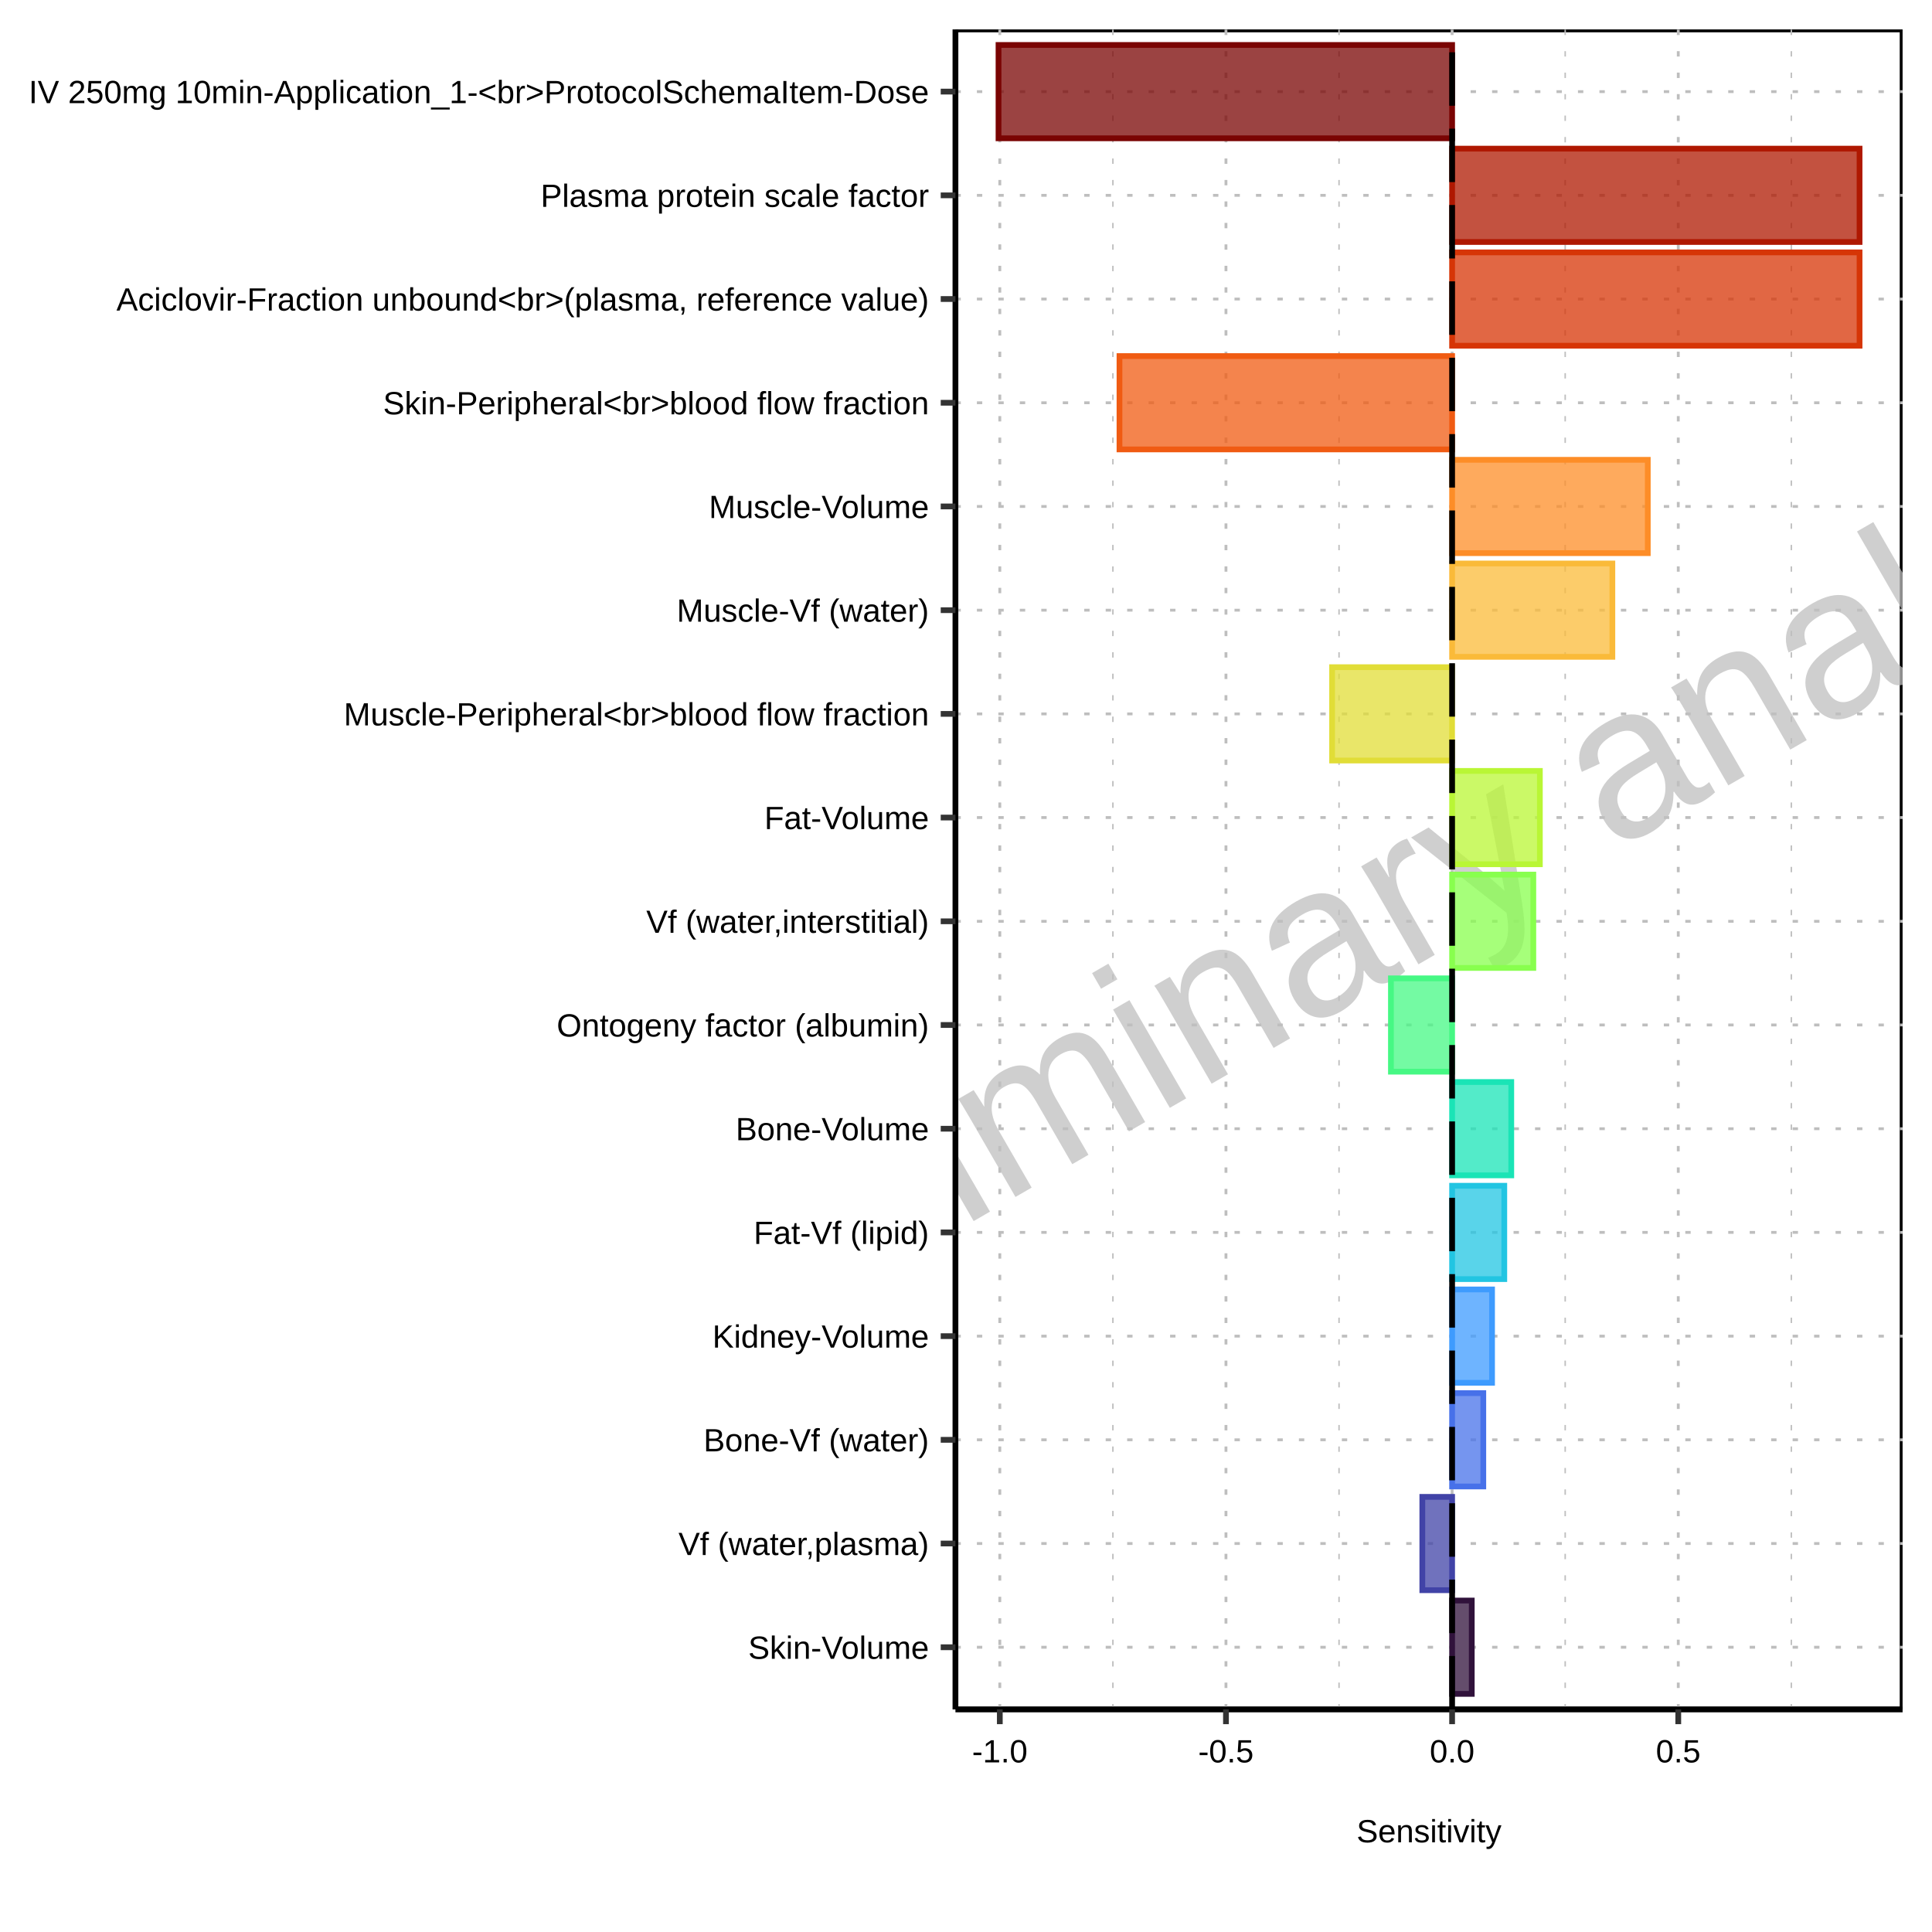
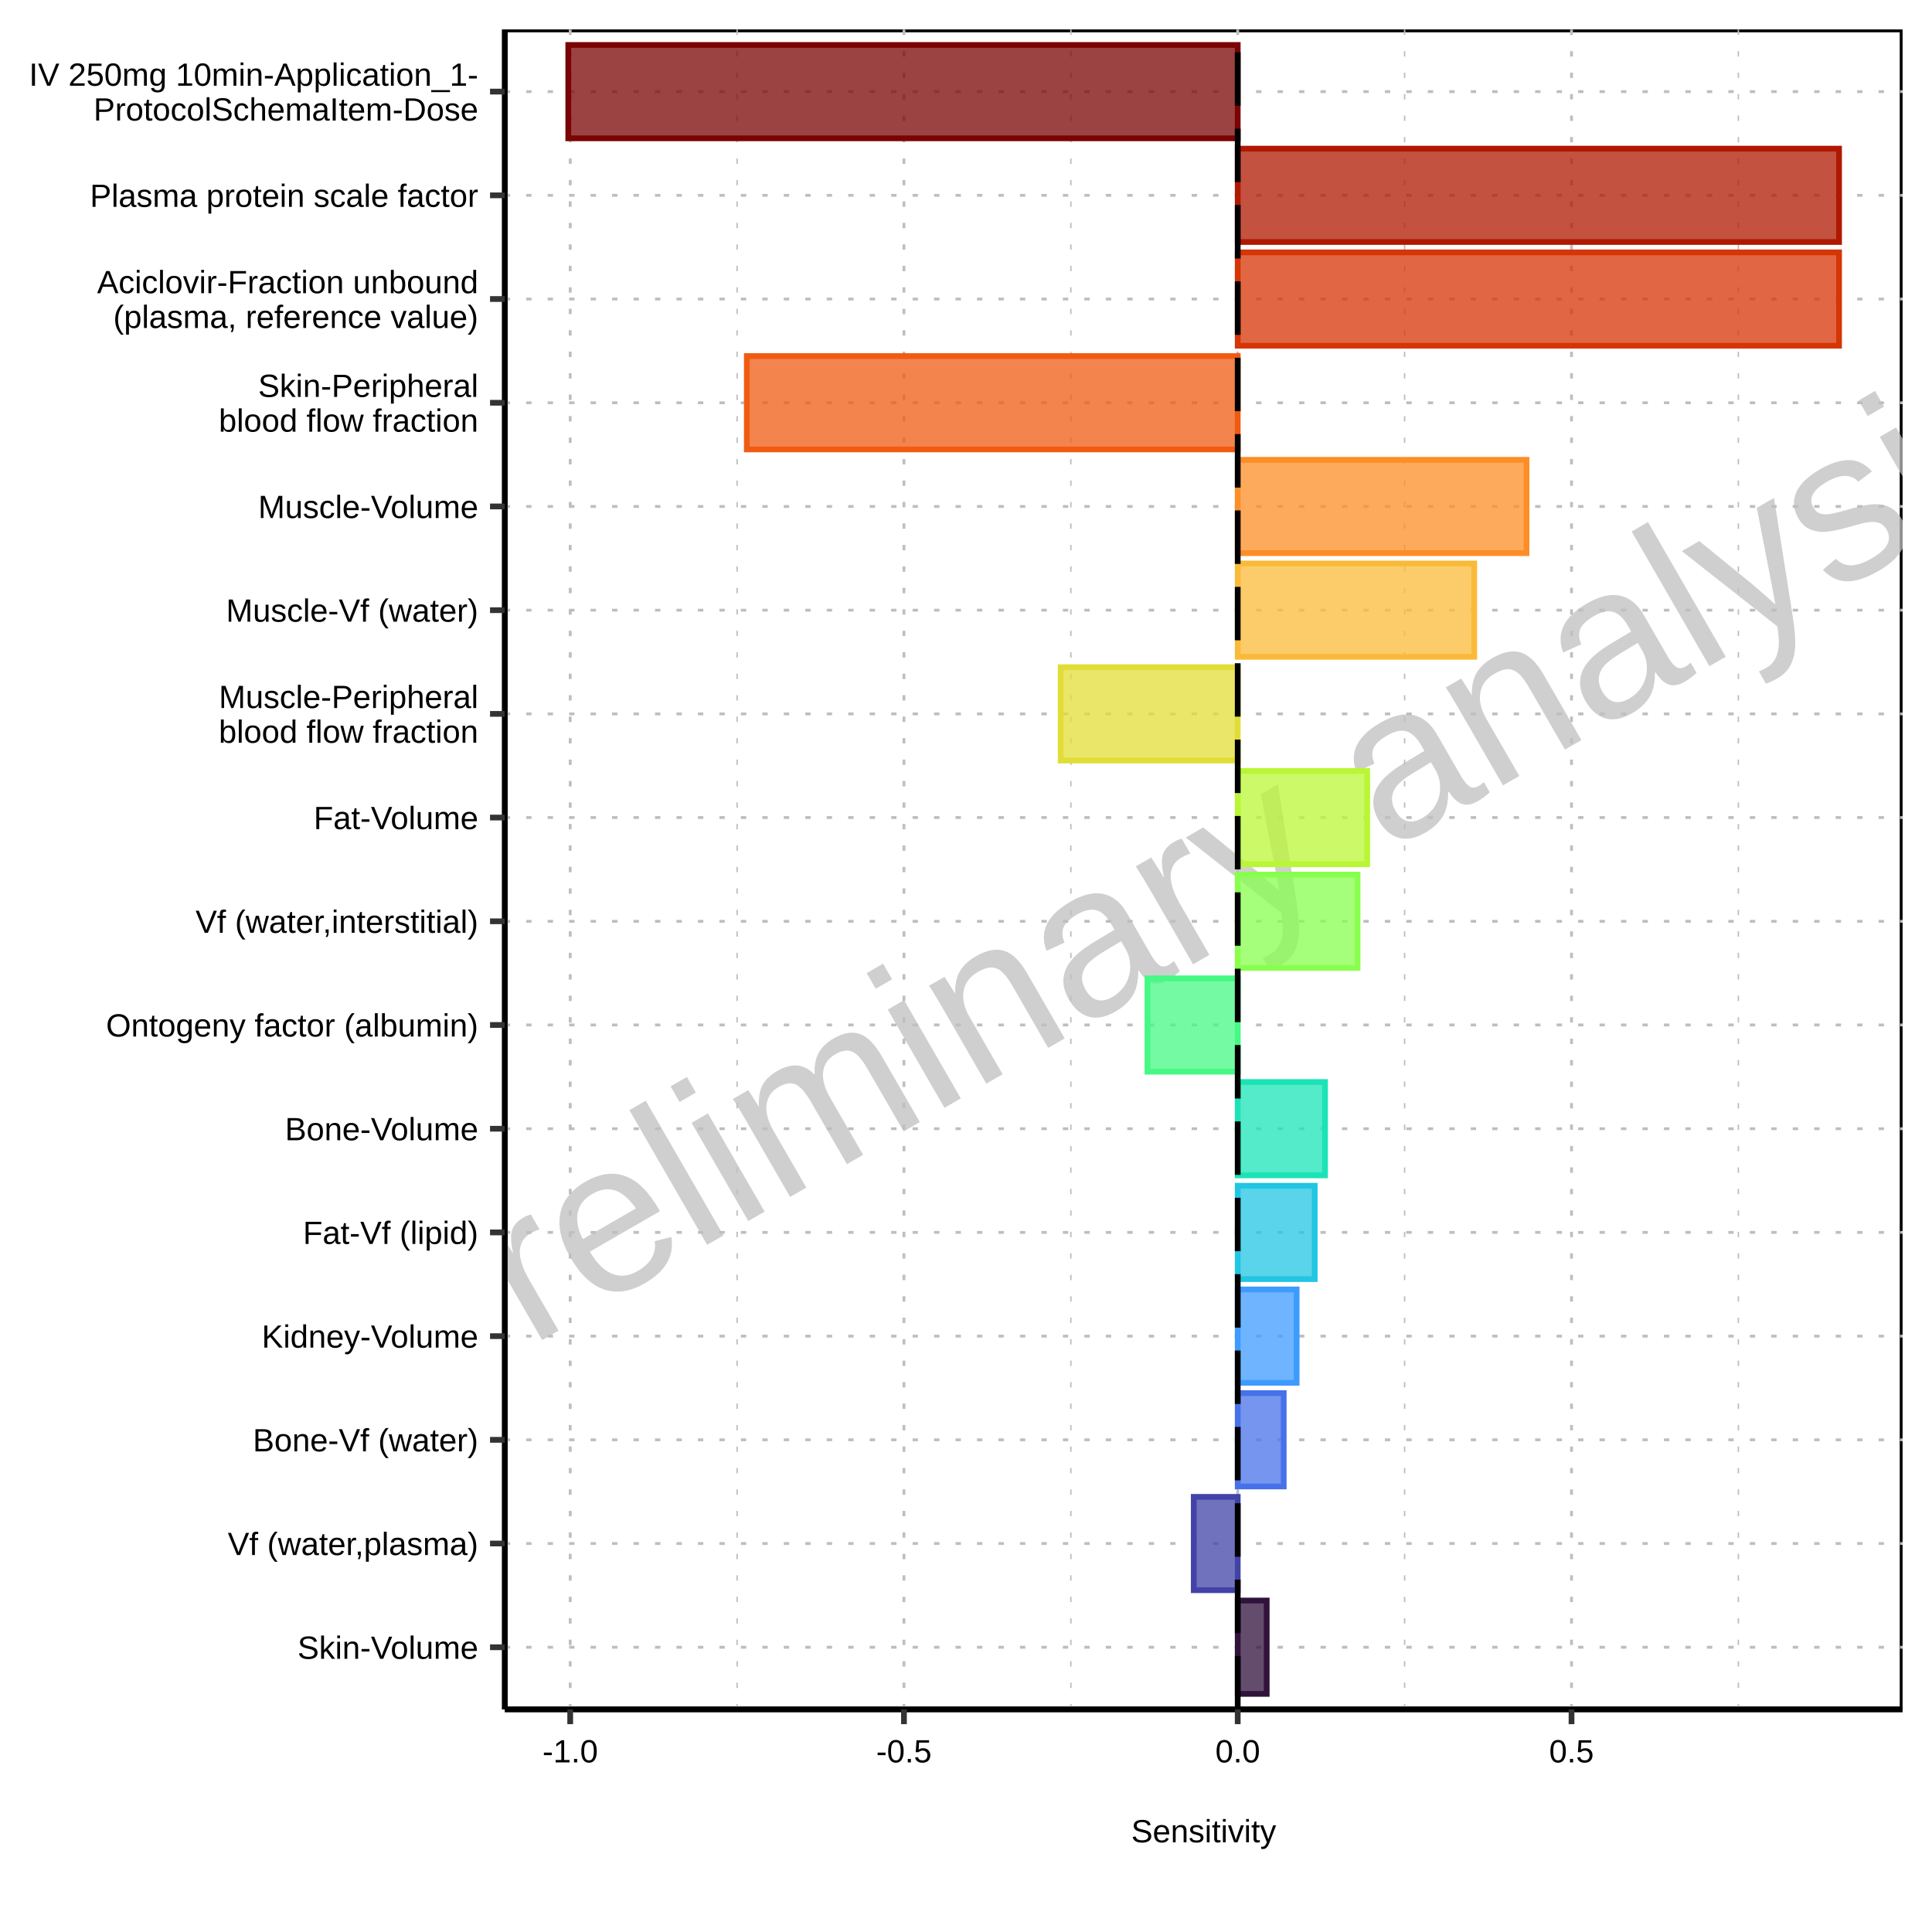
<svg xmlns="http://www.w3.org/2000/svg" class="svglite" width="360.00pt" height="360.00pt" viewBox="0 0 360.00 360.00">
  <defs>
    <style type="text/css">
    .svglite line, .svglite polyline, .svglite polygon, .svglite path, .svglite rect, .svglite circle {
      fill: none;
      stroke: #000000;
      stroke-linecap: round;
      stroke-linejoin: round;
      stroke-miterlimit: 10.00;
    }
    .svglite text {
      white-space: pre;
    }
  </style>
  </defs>
  <rect width="100%" height="100%" style="stroke: none; fill: #FFFFFF;" />
  <defs>
    <clipPath id="cpMC4wMHwzNjAuMDB8MC4wMHwzNjAuMDA=">
      <rect x="0.00" y="0.00" width="360.00" height="360.00" />
    </clipPath>
  </defs>
  <g clip-path="url(#cpMC4wMHwzNjAuMDB8MC4wMHwzNjAuMDA=)">
-     <rect x="0.00" y="0.00" width="360.00" height="360.00" style="stroke-width: 1.07; stroke: none; fill: #FFFFFF;" />
+     <rect x="0" y="0.00" width="360.00" height="360.00" style="stroke-width: 1.07; stroke: none; fill: #FFFFFF;" />
  </g>
  <defs>
-     <clipPath id="cpMTc4LjAzfDM1NC41Mnw1LjQ4fDMxOC41Mw==">
-       <rect x="178.03" y="5.48" width="176.49" height="313.05" />
+     <clipPath id="cpOTQuMDV8MzU0LjUyfDUuNDh8MzE4LjUz">
+       <rect x="94.05" y="5.48" width="260.47" height="313.05" />
    </clipPath>
  </defs>
-   <g clip-path="url(#cpMTc4LjAzfDM1NC41Mnw1LjQ4fDMxOC41Mw==)">
-     <rect x="178.03" y="5.48" width="176.49" height="313.05" style="stroke-width: 1.07; fill: #FFFFFF;" />
-     <polyline points="207.37,318.53 207.37,5.48 " style="stroke-width: 0.27; stroke: #BEBEBE; stroke-dasharray: 1.00,3.00; stroke-linecap: butt;" />
-     <polyline points="249.51,318.53 249.51,5.48 " style="stroke-width: 0.27; stroke: #BEBEBE; stroke-dasharray: 1.00,3.00; stroke-linecap: butt;" />
-     <polyline points="291.65,318.53 291.65,5.48 " style="stroke-width: 0.27; stroke: #BEBEBE; stroke-dasharray: 1.00,3.00; stroke-linecap: butt;" />
-     <polyline points="333.79,318.53 333.79,5.48 " style="stroke-width: 0.27; stroke: #BEBEBE; stroke-dasharray: 1.00,3.00; stroke-linecap: butt;" />
-     <polyline points="178.03,306.94 354.52,306.94 " style="stroke-width: 0.53; stroke: #BEBEBE; stroke-dasharray: 1.00,3.00; stroke-linecap: butt;" />
-     <polyline points="178.03,287.61 354.52,287.61 " style="stroke-width: 0.53; stroke: #BEBEBE; stroke-dasharray: 1.00,3.00; stroke-linecap: butt;" />
-     <polyline points="178.03,268.29 354.52,268.29 " style="stroke-width: 0.53; stroke: #BEBEBE; stroke-dasharray: 1.00,3.00; stroke-linecap: butt;" />
-     <polyline points="178.03,248.97 354.52,248.97 " style="stroke-width: 0.53; stroke: #BEBEBE; stroke-dasharray: 1.00,3.00; stroke-linecap: butt;" />
-     <polyline points="178.03,229.64 354.52,229.64 " style="stroke-width: 0.53; stroke: #BEBEBE; stroke-dasharray: 1.00,3.00; stroke-linecap: butt;" />
-     <polyline points="178.03,210.32 354.52,210.32 " style="stroke-width: 0.53; stroke: #BEBEBE; stroke-dasharray: 1.00,3.00; stroke-linecap: butt;" />
-     <polyline points="178.03,190.99 354.52,190.99 " style="stroke-width: 0.53; stroke: #BEBEBE; stroke-dasharray: 1.00,3.00; stroke-linecap: butt;" />
-     <polyline points="178.03,171.67 354.52,171.67 " style="stroke-width: 0.53; stroke: #BEBEBE; stroke-dasharray: 1.00,3.00; stroke-linecap: butt;" />
-     <polyline points="178.03,152.34 354.52,152.34 " style="stroke-width: 0.53; stroke: #BEBEBE; stroke-dasharray: 1.00,3.00; stroke-linecap: butt;" />
-     <polyline points="178.03,133.02 354.52,133.02 " style="stroke-width: 0.53; stroke: #BEBEBE; stroke-dasharray: 1.00,3.00; stroke-linecap: butt;" />
-     <polyline points="178.03,113.70 354.52,113.70 " style="stroke-width: 0.53; stroke: #BEBEBE; stroke-dasharray: 1.00,3.00; stroke-linecap: butt;" />
-     <polyline points="178.03,94.37 354.52,94.37 " style="stroke-width: 0.53; stroke: #BEBEBE; stroke-dasharray: 1.00,3.00; stroke-linecap: butt;" />
-     <polyline points="178.03,75.05 354.52,75.05 " style="stroke-width: 0.53; stroke: #BEBEBE; stroke-dasharray: 1.00,3.00; stroke-linecap: butt;" />
-     <polyline points="178.03,55.72 354.52,55.72 " style="stroke-width: 0.53; stroke: #BEBEBE; stroke-dasharray: 1.00,3.00; stroke-linecap: butt;" />
-     <polyline points="178.03,36.40 354.52,36.40 " style="stroke-width: 0.53; stroke: #BEBEBE; stroke-dasharray: 1.00,3.00; stroke-linecap: butt;" />
-     <polyline points="178.03,17.07 354.52,17.07 " style="stroke-width: 0.53; stroke: #BEBEBE; stroke-dasharray: 1.00,3.00; stroke-linecap: butt;" />
-     <polyline points="186.30,318.53 186.30,5.48 " style="stroke-width: 0.53; stroke: #BEBEBE; stroke-dasharray: 1.00,3.00; stroke-linecap: butt;" />
-     <polyline points="228.44,318.53 228.44,5.48 " style="stroke-width: 0.53; stroke: #BEBEBE; stroke-dasharray: 1.00,3.00; stroke-linecap: butt;" />
-     <polyline points="270.58,318.53 270.58,5.48 " style="stroke-width: 0.53; stroke: #BEBEBE; stroke-dasharray: 1.00,3.00; stroke-linecap: butt;" />
-     <polyline points="312.72,318.53 312.72,5.48 " style="stroke-width: 0.53; stroke: #BEBEBE; stroke-dasharray: 1.00,3.00; stroke-linecap: butt;" />
-     <text transform="translate(273.44,174.41) rotate(-30)" text-anchor="middle" style="font-size: 40.00px;fill: #BEBEBE; fill-opacity: 0.75; font-family: &quot;Arial&quot;;" textLength="351.24px" lengthAdjust="spacingAndGlyphs">preliminary analysis</text>
-   </g>
-   <g clip-path="url(#cpMC4wMHwzNjAuMDB8MC4wMHwzNjAuMDA=)">
- </g>
-   <g clip-path="url(#cpMTc4LjAzfDM1NC41Mnw1LjQ4fDMxOC41Mw==)">
- </g>
-   <g clip-path="url(#cpMC4wMHwzNjAuMDB8MC4wMHwzNjAuMDA=)">
- </g>
-   <g clip-path="url(#cpMTc4LjAzfDM1NC41Mnw1LjQ4fDMxOC41Mw==)">
- </g>
-   <g clip-path="url(#cpMC4wMHwzNjAuMDB8MC4wMHwzNjAuMDA=)">
- </g>
-   <g clip-path="url(#cpMTc4LjAzfDM1NC41Mnw1LjQ4fDMxOC41Mw==)">
- </g>
-   <g clip-path="url(#cpMC4wMHwzNjAuMDB8MC4wMHwzNjAuMDA=)">
- </g>
-   <g clip-path="url(#cpMTc4LjAzfDM1NC41Mnw1LjQ4fDMxOC41Mw==)">
- </g>
-   <g clip-path="url(#cpMC4wMHwzNjAuMDB8MC4wMHwzNjAuMDA=)">
- </g>
-   <g clip-path="url(#cpMTc4LjAzfDM1NC41Mnw1LjQ4fDMxOC41Mw==)">
- </g>
-   <g clip-path="url(#cpMC4wMHwzNjAuMDB8MC4wMHwzNjAuMDA=)">
- </g>
-   <g clip-path="url(#cpMTc4LjAzfDM1NC41Mnw1LjQ4fDMxOC41Mw==)">
- </g>
-   <g clip-path="url(#cpMC4wMHwzNjAuMDB8MC4wMHwzNjAuMDA=)">
- </g>
-   <g clip-path="url(#cpMTc4LjAzfDM1NC41Mnw1LjQ4fDMxOC41Mw==)">
- </g>
-   <g clip-path="url(#cpMC4wMHwzNjAuMDB8MC4wMHwzNjAuMDA=)">
- </g>
-   <g clip-path="url(#cpMTc4LjAzfDM1NC41Mnw1LjQ4fDMxOC41Mw==)">
- </g>
-   <g clip-path="url(#cpMC4wMHwzNjAuMDB8MC4wMHwzNjAuMDA=)">
- </g>
-   <g clip-path="url(#cpMTc4LjAzfDM1NC41Mnw1LjQ4fDMxOC41Mw==)">
- </g>
-   <g clip-path="url(#cpMC4wMHwzNjAuMDB8MC4wMHwzNjAuMDA=)">
- </g>
-   <g clip-path="url(#cpMTc4LjAzfDM1NC41Mnw1LjQ4fDMxOC41Mw==)">
- </g>
-   <g clip-path="url(#cpMC4wMHwzNjAuMDB8MC4wMHwzNjAuMDA=)">
- </g>
-   <g clip-path="url(#cpMTc4LjAzfDM1NC41Mnw1LjQ4fDMxOC41Mw==)">
- </g>
-   <g clip-path="url(#cpMC4wMHwzNjAuMDB8MC4wMHwzNjAuMDA=)">
- </g>
-   <g clip-path="url(#cpMTc4LjAzfDM1NC41Mnw1LjQ4fDMxOC41Mw==)">
- </g>
-   <g clip-path="url(#cpMC4wMHwzNjAuMDB8MC4wMHwzNjAuMDA=)">
- </g>
-   <g clip-path="url(#cpMTc4LjAzfDM1NC41Mnw1LjQ4fDMxOC41Mw==)">
- </g>
-   <g clip-path="url(#cpMC4wMHwzNjAuMDB8MC4wMHwzNjAuMDA=)">
- </g>
-   <g clip-path="url(#cpMTc4LjAzfDM1NC41Mnw1LjQ4fDMxOC41Mw==)">
- </g>
-   <g clip-path="url(#cpMC4wMHwzNjAuMDB8MC4wMHwzNjAuMDA=)">
- </g>
-   <g clip-path="url(#cpMTc4LjAzfDM1NC41Mnw1LjQ4fDMxOC41Mw==)">
- </g>
-   <g clip-path="url(#cpMC4wMHwzNjAuMDB8MC4wMHwzNjAuMDA=)">
- </g>
-   <g clip-path="url(#cpMTc4LjAzfDM1NC41Mnw1LjQ4fDMxOC41Mw==)">
- </g>
-   <g clip-path="url(#cpMC4wMHwzNjAuMDB8MC4wMHwzNjAuMDA=)">
- </g>
-   <g clip-path="url(#cpMTc4LjAzfDM1NC41Mnw1LjQ4fDMxOC41Mw==)">
- </g>
-   <g clip-path="url(#cpMC4wMHwzNjAuMDB8MC4wMHwzNjAuMDA=)">
- </g>
-   <g clip-path="url(#cpMTc4LjAzfDM1NC41Mnw1LjQ4fDMxOC41Mw==)">
- </g>
-   <g clip-path="url(#cpMC4wMHwzNjAuMDB8MC4wMHwzNjAuMDA=)">
- </g>
-   <g clip-path="url(#cpMTc4LjAzfDM1NC41Mnw1LjQ4fDMxOC41Mw==)">
- </g>
-   <g clip-path="url(#cpMC4wMHwzNjAuMDB8MC4wMHwzNjAuMDA=)">
- </g>
-   <g clip-path="url(#cpMTc4LjAzfDM1NC41Mnw1LjQ4fDMxOC41Mw==)">
-     <rect x="186.06" y="8.38" width="84.52" height="17.39" style="stroke-width: 1.07; stroke: #7A0403; stroke-linecap: butt; stroke-linejoin: miter; fill: #7A0403; fill-opacity: 0.75;" />
-     <rect x="270.58" y="27.70" width="75.92" height="17.39" style="stroke-width: 1.07; stroke: #AF1801; stroke-linecap: butt; stroke-linejoin: miter; fill: #AF1801; fill-opacity: 0.75;" />
-     <rect x="270.58" y="47.03" width="75.92" height="17.39" style="stroke-width: 1.07; stroke: #D63506; stroke-linecap: butt; stroke-linejoin: miter; fill: #D63506; fill-opacity: 0.75;" />
-     <rect x="208.60" y="66.35" width="61.98" height="17.39" style="stroke-width: 1.07; stroke: #F05B12; stroke-linecap: butt; stroke-linejoin: miter; fill: #F05B12; fill-opacity: 0.75;" />
-     <rect x="270.58" y="85.68" width="36.46" height="17.39" style="stroke-width: 1.07; stroke: #FD8D27; stroke-linecap: butt; stroke-linejoin: miter; fill: #FD8D27; fill-opacity: 0.75;" />
-     <rect x="270.58" y="105.00" width="29.86" height="17.39" style="stroke-width: 1.07; stroke: #FABA39; stroke-linecap: butt; stroke-linejoin: miter; fill: #FABA39; fill-opacity: 0.75;" />
-     <rect x="248.22" y="124.32" width="22.35" height="17.39" style="stroke-width: 1.07; stroke: #E1DD37; stroke-linecap: butt; stroke-linejoin: miter; fill: #E1DD37; fill-opacity: 0.75;" />
-     <rect x="270.58" y="143.65" width="16.35" height="17.39" style="stroke-width: 1.07; stroke: #B9F635; stroke-linecap: butt; stroke-linejoin: miter; fill: #B9F635; fill-opacity: 0.75;" />
-     <rect x="270.58" y="162.97" width="15.13" height="17.39" style="stroke-width: 1.07; stroke: #88FF4E; stroke-linecap: butt; stroke-linejoin: miter; fill: #88FF4E; fill-opacity: 0.75;" />
-     <rect x="259.18" y="182.30" width="11.40" height="17.39" style="stroke-width: 1.07; stroke: #46F884; stroke-linecap: butt; stroke-linejoin: miter; fill: #46F884; fill-opacity: 0.75;" />
-     <rect x="270.58" y="201.62" width="11.02" height="17.39" style="stroke-width: 1.07; stroke: #1AE4B6; stroke-linecap: butt; stroke-linejoin: miter; fill: #1AE4B6; fill-opacity: 0.75;" />
-     <rect x="270.58" y="220.95" width="9.72" height="17.39" style="stroke-width: 1.07; stroke: #22C5E2; stroke-linecap: butt; stroke-linejoin: miter; fill: #22C5E2; fill-opacity: 0.75;" />
-     <rect x="270.58" y="240.27" width="7.44" height="17.39" style="stroke-width: 1.07; stroke: #3E9BFE; stroke-linecap: butt; stroke-linejoin: miter; fill: #3E9BFE; fill-opacity: 0.75;" />
-     <rect x="270.58" y="259.59" width="5.81" height="17.39" style="stroke-width: 1.07; stroke: #4771E9; stroke-linecap: butt; stroke-linejoin: miter; fill: #4771E9; fill-opacity: 0.75;" />
-     <rect x="265.03" y="278.92" width="5.55" height="17.39" style="stroke-width: 1.07; stroke: #4143A7; stroke-linecap: butt; stroke-linejoin: miter; fill: #4143A7; fill-opacity: 0.75;" />
-     <rect x="270.58" y="298.24" width="3.66" height="17.39" style="stroke-width: 1.07; stroke: #30123B; stroke-linecap: butt; stroke-linejoin: miter; fill: #30123B; fill-opacity: 0.75;" />
-     <line x1="270.58" y1="318.53" x2="270.58" y2="5.48" style="stroke-width: 1.07; stroke-dasharray: 9.96,4.27; stroke-linecap: butt;" />
-   </g>
-   <g clip-path="url(#cpMC4wMHwzNjAuMDB8MC4wMHwzNjAuMDA=)">
-     <polyline points="178.03,318.53 178.03,5.48 " style="stroke-width: 1.07; stroke-linecap: butt;" />
-     <text x="173.10" y="309.09" text-anchor="end" style="font-size: 6.00px; font-family: &quot;Arial&quot;;" textLength="33.67px" lengthAdjust="spacingAndGlyphs">Skin-Volume</text>
-     <text x="173.10" y="289.76" text-anchor="end" style="font-size: 6.00px; font-family: &quot;Arial&quot;;" textLength="46.64px" lengthAdjust="spacingAndGlyphs">Vf (water,plasma)</text>
-     <text x="173.10" y="270.44" text-anchor="end" style="font-size: 6.00px; font-family: &quot;Arial&quot;;" textLength="41.98px" lengthAdjust="spacingAndGlyphs">Bone-Vf (water)</text>
-     <text x="173.10" y="251.11" text-anchor="end" style="font-size: 6.00px; font-family: &quot;Arial&quot;;" textLength="40.33px" lengthAdjust="spacingAndGlyphs">Kidney-Volume</text>
-     <text x="173.10" y="231.79" text-anchor="end" style="font-size: 6.00px; font-family: &quot;Arial&quot;;" textLength="32.64px" lengthAdjust="spacingAndGlyphs">Fat-Vf (lipid)</text>
-     <text x="173.10" y="212.47" text-anchor="end" style="font-size: 6.00px; font-family: &quot;Arial&quot;;" textLength="36.00px" lengthAdjust="spacingAndGlyphs">Bone-Volume</text>
-     <text x="173.10" y="193.14" text-anchor="end" style="font-size: 6.00px; font-family: &quot;Arial&quot;;" textLength="69.30px" lengthAdjust="spacingAndGlyphs">Ontogeny factor (albumin)</text>
-     <text x="173.10" y="173.82" text-anchor="end" style="font-size: 6.00px; font-family: &quot;Arial&quot;;" textLength="52.62px" lengthAdjust="spacingAndGlyphs">Vf (water,interstitial)</text>
-     <text x="173.10" y="154.49" text-anchor="end" style="font-size: 6.00px; font-family: &quot;Arial&quot;;" textLength="30.66px" lengthAdjust="spacingAndGlyphs">Fat-Volume</text>
-     <text x="173.10" y="135.17" text-anchor="end" style="font-size: 6.00px; font-family: &quot;Arial&quot;;" textLength="108.96px" lengthAdjust="spacingAndGlyphs">Muscle-Peripheral&lt;br&gt;blood flow fraction</text>
-     <text x="173.10" y="115.84" text-anchor="end" style="font-size: 6.00px; font-family: &quot;Arial&quot;;" textLength="46.97px" lengthAdjust="spacingAndGlyphs">Muscle-Vf (water)</text>
-     <text x="173.10" y="96.52" text-anchor="end" style="font-size: 6.00px; font-family: &quot;Arial&quot;;" textLength="41.00px" lengthAdjust="spacingAndGlyphs">Muscle-Volume</text>
-     <text x="173.10" y="77.20" text-anchor="end" style="font-size: 6.00px; font-family: &quot;Arial&quot;;" textLength="101.63px" lengthAdjust="spacingAndGlyphs">Skin-Peripheral&lt;br&gt;blood flow fraction</text>
-     <text x="173.10" y="57.87" text-anchor="end" style="font-size: 6.00px; font-family: &quot;Arial&quot;;" textLength="151.28px" lengthAdjust="spacingAndGlyphs">Aciclovir-Fraction unbound&lt;br&gt;(plasma, reference value)</text>
-     <text x="173.10" y="38.55" text-anchor="end" style="font-size: 6.00px; font-family: &quot;Arial&quot;;" textLength="72.31px" lengthAdjust="spacingAndGlyphs">Plasma protein scale factor</text>
-     <text x="173.10" y="19.22" text-anchor="end" style="font-size: 6.00px; font-family: &quot;Arial&quot;;" textLength="167.62px" lengthAdjust="spacingAndGlyphs">IV 250mg 10min-Application_1-&lt;br&gt;ProtocolSchemaItem-Dose</text>
-     <polyline points="175.29,306.94 178.03,306.94 " style="stroke-width: 1.07; stroke: #333333; stroke-linecap: butt;" />
-     <polyline points="175.29,287.61 178.03,287.61 " style="stroke-width: 1.07; stroke: #333333; stroke-linecap: butt;" />
-     <polyline points="175.29,268.29 178.03,268.29 " style="stroke-width: 1.07; stroke: #333333; stroke-linecap: butt;" />
-     <polyline points="175.29,248.97 178.03,248.97 " style="stroke-width: 1.07; stroke: #333333; stroke-linecap: butt;" />
-     <polyline points="175.29,229.64 178.03,229.64 " style="stroke-width: 1.07; stroke: #333333; stroke-linecap: butt;" />
-     <polyline points="175.29,210.32 178.03,210.32 " style="stroke-width: 1.07; stroke: #333333; stroke-linecap: butt;" />
-     <polyline points="175.29,190.99 178.03,190.99 " style="stroke-width: 1.07; stroke: #333333; stroke-linecap: butt;" />
-     <polyline points="175.29,171.67 178.03,171.67 " style="stroke-width: 1.07; stroke: #333333; stroke-linecap: butt;" />
-     <polyline points="175.29,152.34 178.03,152.34 " style="stroke-width: 1.07; stroke: #333333; stroke-linecap: butt;" />
-     <polyline points="175.29,133.02 178.03,133.02 " style="stroke-width: 1.07; stroke: #333333; stroke-linecap: butt;" />
-     <polyline points="175.29,113.70 178.03,113.70 " style="stroke-width: 1.07; stroke: #333333; stroke-linecap: butt;" />
-     <polyline points="175.29,94.37 178.03,94.37 " style="stroke-width: 1.07; stroke: #333333; stroke-linecap: butt;" />
-     <polyline points="175.29,75.05 178.03,75.05 " style="stroke-width: 1.07; stroke: #333333; stroke-linecap: butt;" />
-     <polyline points="175.29,55.72 178.03,55.72 " style="stroke-width: 1.07; stroke: #333333; stroke-linecap: butt;" />
-     <polyline points="175.29,36.40 178.03,36.40 " style="stroke-width: 1.07; stroke: #333333; stroke-linecap: butt;" />
-     <polyline points="175.29,17.07 178.03,17.07 " style="stroke-width: 1.07; stroke: #333333; stroke-linecap: butt;" />
-     <polyline points="178.03,318.53 354.52,318.53 " style="stroke-width: 1.07; stroke-linecap: butt;" />
-     <polyline points="186.30,321.27 186.30,318.53 " style="stroke-width: 1.07; stroke: #333333; stroke-linecap: butt;" />
-     <polyline points="228.44,321.27 228.44,318.53 " style="stroke-width: 1.07; stroke: #333333; stroke-linecap: butt;" />
-     <polyline points="270.58,321.27 270.58,318.53 " style="stroke-width: 1.07; stroke: #333333; stroke-linecap: butt;" />
-     <polyline points="312.72,321.27 312.72,318.53 " style="stroke-width: 1.07; stroke: #333333; stroke-linecap: butt;" />
-     <text x="186.30" y="328.40" text-anchor="middle" style="font-size: 6.00px; font-family: &quot;Arial&quot;;" textLength="10.32px" lengthAdjust="spacingAndGlyphs">-1.0</text>
-     <text x="228.44" y="328.40" text-anchor="middle" style="font-size: 6.00px; font-family: &quot;Arial&quot;;" textLength="10.32px" lengthAdjust="spacingAndGlyphs">-0.5</text>
-     <text x="270.58" y="328.40" text-anchor="middle" style="font-size: 6.00px; font-family: &quot;Arial&quot;;" textLength="8.33px" lengthAdjust="spacingAndGlyphs">0.0</text>
-     <text x="312.72" y="328.40" text-anchor="middle" style="font-size: 6.00px; font-family: &quot;Arial&quot;;" textLength="8.33px" lengthAdjust="spacingAndGlyphs">0.5</text>
-     <text x="252.78" y="343.29" style="font-size: 6.00px; font-family: &quot;Arial&quot;;" textLength="27.00px" lengthAdjust="spacingAndGlyphs">Sensitivity</text>
+   <g clip-path="url(#cpOTQuMDV8MzU0LjUyfDUuNDh8MzE4LjUz)">
+     <rect x="94.05" y="5.48" width="260.47" height="313.05" style="stroke-width: 1.07; fill: #FFFFFF;" />
+     <polyline points="137.35,318.53 137.35,5.48 " style="stroke-width: 0.27; stroke: #BEBEBE; stroke-dasharray: 1.00,3.00; stroke-linecap: butt;" />
+     <polyline points="199.54,318.53 199.54,5.48 " style="stroke-width: 0.27; stroke: #BEBEBE; stroke-dasharray: 1.00,3.00; stroke-linecap: butt;" />
+     <polyline points="261.73,318.53 261.73,5.48 " style="stroke-width: 0.27; stroke: #BEBEBE; stroke-dasharray: 1.00,3.00; stroke-linecap: butt;" />
+     <polyline points="323.92,318.53 323.92,5.48 " style="stroke-width: 0.27; stroke: #BEBEBE; stroke-dasharray: 1.00,3.00; stroke-linecap: butt;" />
+     <polyline points="94.05,306.94 354.52,306.94 " style="stroke-width: 0.53; stroke: #BEBEBE; stroke-dasharray: 1.00,3.00; stroke-linecap: butt;" />
+     <polyline points="94.05,287.61 354.52,287.61 " style="stroke-width: 0.53; stroke: #BEBEBE; stroke-dasharray: 1.00,3.00; stroke-linecap: butt;" />
+     <polyline points="94.05,268.29 354.52,268.29 " style="stroke-width: 0.53; stroke: #BEBEBE; stroke-dasharray: 1.00,3.00; stroke-linecap: butt;" />
+     <polyline points="94.05,248.97 354.52,248.97 " style="stroke-width: 0.53; stroke: #BEBEBE; stroke-dasharray: 1.00,3.00; stroke-linecap: butt;" />
+     <polyline points="94.05,229.64 354.52,229.64 " style="stroke-width: 0.53; stroke: #BEBEBE; stroke-dasharray: 1.00,3.00; stroke-linecap: butt;" />
+     <polyline points="94.05,210.32 354.52,210.32 " style="stroke-width: 0.53; stroke: #BEBEBE; stroke-dasharray: 1.00,3.00; stroke-linecap: butt;" />
+     <polyline points="94.05,190.99 354.52,190.99 " style="stroke-width: 0.53; stroke: #BEBEBE; stroke-dasharray: 1.00,3.00; stroke-linecap: butt;" />
+     <polyline points="94.05,171.67 354.52,171.67 " style="stroke-width: 0.53; stroke: #BEBEBE; stroke-dasharray: 1.00,3.00; stroke-linecap: butt;" />
+     <polyline points="94.05,152.34 354.52,152.34 " style="stroke-width: 0.53; stroke: #BEBEBE; stroke-dasharray: 1.00,3.00; stroke-linecap: butt;" />
+     <polyline points="94.05,133.02 354.52,133.02 " style="stroke-width: 0.53; stroke: #BEBEBE; stroke-dasharray: 1.00,3.00; stroke-linecap: butt;" />
+     <polyline points="94.05,113.70 354.52,113.70 " style="stroke-width: 0.53; stroke: #BEBEBE; stroke-dasharray: 1.00,3.00; stroke-linecap: butt;" />
+     <polyline points="94.05,94.37 354.52,94.37 " style="stroke-width: 0.53; stroke: #BEBEBE; stroke-dasharray: 1.00,3.00; stroke-linecap: butt;" />
+     <polyline points="94.05,75.05 354.52,75.05 " style="stroke-width: 0.53; stroke: #BEBEBE; stroke-dasharray: 1.00,3.00; stroke-linecap: butt;" />
+     <polyline points="94.05,55.72 354.52,55.72 " style="stroke-width: 0.53; stroke: #BEBEBE; stroke-dasharray: 1.00,3.00; stroke-linecap: butt;" />
+     <polyline points="94.05,36.40 354.52,36.40 " style="stroke-width: 0.53; stroke: #BEBEBE; stroke-dasharray: 1.00,3.00; stroke-linecap: butt;" />
+     <polyline points="94.05,17.07 354.52,17.07 " style="stroke-width: 0.53; stroke: #BEBEBE; stroke-dasharray: 1.00,3.00; stroke-linecap: butt;" />
+     <polyline points="106.25,318.53 106.25,5.48 " style="stroke-width: 0.53; stroke: #BEBEBE; stroke-dasharray: 1.00,3.00; stroke-linecap: butt;" />
+     <polyline points="168.44,318.53 168.44,5.48 " style="stroke-width: 0.53; stroke: #BEBEBE; stroke-dasharray: 1.00,3.00; stroke-linecap: butt;" />
+     <polyline points="230.63,318.53 230.63,5.48 " style="stroke-width: 0.53; stroke: #BEBEBE; stroke-dasharray: 1.00,3.00; stroke-linecap: butt;" />
+     <polyline points="292.83,318.53 292.83,5.48 " style="stroke-width: 0.53; stroke: #BEBEBE; stroke-dasharray: 1.00,3.00; stroke-linecap: butt;" />
+     <text transform="translate(231.45,174.41) rotate(-30)" text-anchor="middle" style="font-size: 40.00px;fill: #BEBEBE; fill-opacity: 0.75; font-family: &quot;Arial&quot;;" textLength="351.24px" lengthAdjust="spacingAndGlyphs">preliminary analysis</text>
+   </g>
+   <g clip-path="url(#cpMC4wMHwzNjAuMDB8MC4wMHwzNjAuMDA=)">
+ </g>
+   <g clip-path="url(#cpOTQuMDV8MzU0LjUyfDUuNDh8MzE4LjUz)">
+ </g>
+   <g clip-path="url(#cpMC4wMHwzNjAuMDB8MC4wMHwzNjAuMDA=)">
+ </g>
+   <g clip-path="url(#cpOTQuMDV8MzU0LjUyfDUuNDh8MzE4LjUz)">
+ </g>
+   <g clip-path="url(#cpMC4wMHwzNjAuMDB8MC4wMHwzNjAuMDA=)">
+ </g>
+   <g clip-path="url(#cpOTQuMDV8MzU0LjUyfDUuNDh8MzE4LjUz)">
+ </g>
+   <g clip-path="url(#cpMC4wMHwzNjAuMDB8MC4wMHwzNjAuMDA=)">
+ </g>
+   <g clip-path="url(#cpOTQuMDV8MzU0LjUyfDUuNDh8MzE4LjUz)">
+ </g>
+   <g clip-path="url(#cpMC4wMHwzNjAuMDB8MC4wMHwzNjAuMDA=)">
+ </g>
+   <g clip-path="url(#cpOTQuMDV8MzU0LjUyfDUuNDh8MzE4LjUz)">
+ </g>
+   <g clip-path="url(#cpMC4wMHwzNjAuMDB8MC4wMHwzNjAuMDA=)">
+ </g>
+   <g clip-path="url(#cpOTQuMDV8MzU0LjUyfDUuNDh8MzE4LjUz)">
+ </g>
+   <g clip-path="url(#cpMC4wMHwzNjAuMDB8MC4wMHwzNjAuMDA=)">
+ </g>
+   <g clip-path="url(#cpOTQuMDV8MzU0LjUyfDUuNDh8MzE4LjUz)">
+ </g>
+   <g clip-path="url(#cpMC4wMHwzNjAuMDB8MC4wMHwzNjAuMDA=)">
+ </g>
+   <g clip-path="url(#cpOTQuMDV8MzU0LjUyfDUuNDh8MzE4LjUz)">
+ </g>
+   <g clip-path="url(#cpMC4wMHwzNjAuMDB8MC4wMHwzNjAuMDA=)">
+ </g>
+   <g clip-path="url(#cpOTQuMDV8MzU0LjUyfDUuNDh8MzE4LjUz)">
+ </g>
+   <g clip-path="url(#cpMC4wMHwzNjAuMDB8MC4wMHwzNjAuMDA=)">
+ </g>
+   <g clip-path="url(#cpOTQuMDV8MzU0LjUyfDUuNDh8MzE4LjUz)">
+ </g>
+   <g clip-path="url(#cpMC4wMHwzNjAuMDB8MC4wMHwzNjAuMDA=)">
+ </g>
+   <g clip-path="url(#cpOTQuMDV8MzU0LjUyfDUuNDh8MzE4LjUz)">
+ </g>
+   <g clip-path="url(#cpMC4wMHwzNjAuMDB8MC4wMHwzNjAuMDA=)">
+ </g>
+   <g clip-path="url(#cpOTQuMDV8MzU0LjUyfDUuNDh8MzE4LjUz)">
+ </g>
+   <g clip-path="url(#cpMC4wMHwzNjAuMDB8MC4wMHwzNjAuMDA=)">
+ </g>
+   <g clip-path="url(#cpOTQuMDV8MzU0LjUyfDUuNDh8MzE4LjUz)">
+ </g>
+   <g clip-path="url(#cpMC4wMHwzNjAuMDB8MC4wMHwzNjAuMDA=)">
+ </g>
+   <g clip-path="url(#cpOTQuMDV8MzU0LjUyfDUuNDh8MzE4LjUz)">
+ </g>
+   <g clip-path="url(#cpMC4wMHwzNjAuMDB8MC4wMHwzNjAuMDA=)">
+ </g>
+   <g clip-path="url(#cpOTQuMDV8MzU0LjUyfDUuNDh8MzE4LjUz)">
+ </g>
+   <g clip-path="url(#cpMC4wMHwzNjAuMDB8MC4wMHwzNjAuMDA=)">
+ </g>
+   <g clip-path="url(#cpOTQuMDV8MzU0LjUyfDUuNDh8MzE4LjUz)">
+ </g>
+   <g clip-path="url(#cpMC4wMHwzNjAuMDB8MC4wMHwzNjAuMDA=)">
+ </g>
+   <g clip-path="url(#cpOTQuMDV8MzU0LjUyfDUuNDh8MzE4LjUz)">
+ </g>
+   <g clip-path="url(#cpMC4wMHwzNjAuMDB8MC4wMHwzNjAuMDA=)">
+ </g>
+   <g clip-path="url(#cpOTQuMDV8MzU0LjUyfDUuNDh8MzE4LjUz)">
+ </g>
+   <g clip-path="url(#cpMC4wMHwzNjAuMDB8MC4wMHwzNjAuMDA=)">
+ </g>
+   <g clip-path="url(#cpOTQuMDV8MzU0LjUyfDUuNDh8MzE4LjUz)">
+ </g>
+   <g clip-path="url(#cpMC4wMHwzNjAuMDB8MC4wMHwzNjAuMDA=)">
+ </g>
+   <g clip-path="url(#cpOTQuMDV8MzU0LjUyfDUuNDh8MzE4LjUz)">
+     <rect x="105.89" y="8.38" width="124.74" height="17.39" style="stroke-width: 1.07; stroke: #7A0403; stroke-linecap: butt; stroke-linejoin: miter; fill: #7A0403; fill-opacity: 0.75;" />
+     <rect x="230.63" y="27.70" width="112.05" height="17.39" style="stroke-width: 1.07; stroke: #AF1801; stroke-linecap: butt; stroke-linejoin: miter; fill: #AF1801; fill-opacity: 0.75;" />
+     <rect x="230.63" y="47.03" width="112.05" height="17.39" style="stroke-width: 1.07; stroke: #D63506; stroke-linecap: butt; stroke-linejoin: miter; fill: #D63506; fill-opacity: 0.75;" />
+     <rect x="139.16" y="66.35" width="91.47" height="17.39" style="stroke-width: 1.07; stroke: #F05B12; stroke-linecap: butt; stroke-linejoin: miter; fill: #F05B12; fill-opacity: 0.75;" />
+     <rect x="230.63" y="85.68" width="53.81" height="17.39" style="stroke-width: 1.07; stroke: #FD8D27; stroke-linecap: butt; stroke-linejoin: miter; fill: #FD8D27; fill-opacity: 0.75;" />
+     <rect x="230.63" y="105.00" width="44.07" height="17.39" style="stroke-width: 1.07; stroke: #FABA39; stroke-linecap: butt; stroke-linejoin: miter; fill: #FABA39; fill-opacity: 0.75;" />
+     <rect x="197.64" y="124.32" width="32.99" height="17.39" style="stroke-width: 1.07; stroke: #E1DD37; stroke-linecap: butt; stroke-linejoin: miter; fill: #E1DD37; fill-opacity: 0.75;" />
+     <rect x="230.63" y="143.65" width="24.13" height="17.39" style="stroke-width: 1.07; stroke: #B9F635; stroke-linecap: butt; stroke-linejoin: miter; fill: #B9F635; fill-opacity: 0.75;" />
+     <rect x="230.63" y="162.97" width="22.33" height="17.39" style="stroke-width: 1.07; stroke: #88FF4E; stroke-linecap: butt; stroke-linejoin: miter; fill: #88FF4E; fill-opacity: 0.75;" />
+     <rect x="213.82" y="182.30" width="16.82" height="17.39" style="stroke-width: 1.07; stroke: #46F884; stroke-linecap: butt; stroke-linejoin: miter; fill: #46F884; fill-opacity: 0.75;" />
+     <rect x="230.63" y="201.62" width="16.27" height="17.39" style="stroke-width: 1.07; stroke: #1AE4B6; stroke-linecap: butt; stroke-linejoin: miter; fill: #1AE4B6; fill-opacity: 0.75;" />
+     <rect x="230.63" y="220.95" width="14.35" height="17.39" style="stroke-width: 1.07; stroke: #22C5E2; stroke-linecap: butt; stroke-linejoin: miter; fill: #22C5E2; fill-opacity: 0.75;" />
+     <rect x="230.63" y="240.27" width="10.98" height="17.39" style="stroke-width: 1.07; stroke: #3E9BFE; stroke-linecap: butt; stroke-linejoin: miter; fill: #3E9BFE; fill-opacity: 0.75;" />
+     <rect x="230.63" y="259.59" width="8.57" height="17.39" style="stroke-width: 1.07; stroke: #4771E9; stroke-linecap: butt; stroke-linejoin: miter; fill: #4771E9; fill-opacity: 0.75;" />
+     <rect x="222.44" y="278.92" width="8.19" height="17.39" style="stroke-width: 1.07; stroke: #4143A7; stroke-linecap: butt; stroke-linejoin: miter; fill: #4143A7; fill-opacity: 0.75;" />
+     <rect x="230.63" y="298.24" width="5.40" height="17.39" style="stroke-width: 1.07; stroke: #30123B; stroke-linecap: butt; stroke-linejoin: miter; fill: #30123B; fill-opacity: 0.75;" />
+     <line x1="230.63" y1="318.53" x2="230.63" y2="5.48" style="stroke-width: 1.07; stroke-dasharray: 9.96,4.27; stroke-linecap: butt;" />
+   </g>
+   <g clip-path="url(#cpMC4wMHwzNjAuMDB8MC4wMHwzNjAuMDA=)">
+     <polyline points="94.05,318.53 94.05,5.48 " style="stroke-width: 1.07; stroke-linecap: butt;" />
+     <text x="89.12" y="309.09" text-anchor="end" style="font-size: 6.00px; font-family: &quot;Arial&quot;;" textLength="33.67px" lengthAdjust="spacingAndGlyphs">Skin-Volume</text>
+     <text x="89.12" y="289.76" text-anchor="end" style="font-size: 6.00px; font-family: &quot;Arial&quot;;" textLength="46.64px" lengthAdjust="spacingAndGlyphs">Vf (water,plasma)</text>
+     <text x="89.12" y="270.44" text-anchor="end" style="font-size: 6.00px; font-family: &quot;Arial&quot;;" textLength="41.98px" lengthAdjust="spacingAndGlyphs">Bone-Vf (water)</text>
+     <text x="89.12" y="251.11" text-anchor="end" style="font-size: 6.00px; font-family: &quot;Arial&quot;;" textLength="40.33px" lengthAdjust="spacingAndGlyphs">Kidney-Volume</text>
+     <text x="89.12" y="231.79" text-anchor="end" style="font-size: 6.00px; font-family: &quot;Arial&quot;;" textLength="32.64px" lengthAdjust="spacingAndGlyphs">Fat-Vf (lipid)</text>
+     <text x="89.12" y="212.47" text-anchor="end" style="font-size: 6.00px; font-family: &quot;Arial&quot;;" textLength="36.00px" lengthAdjust="spacingAndGlyphs">Bone-Volume</text>
+     <text x="89.12" y="193.14" text-anchor="end" style="font-size: 6.00px; font-family: &quot;Arial&quot;;" textLength="69.30px" lengthAdjust="spacingAndGlyphs">Ontogeny factor (albumin)</text>
+     <text x="89.12" y="173.82" text-anchor="end" style="font-size: 6.00px; font-family: &quot;Arial&quot;;" textLength="52.62px" lengthAdjust="spacingAndGlyphs">Vf (water,interstitial)</text>
+     <text x="89.12" y="154.49" text-anchor="end" style="font-size: 6.00px; font-family: &quot;Arial&quot;;" textLength="30.66px" lengthAdjust="spacingAndGlyphs">Fat-Volume</text>
+     <text x="89.12" y="131.93" text-anchor="end" style="font-size: 6.00px; font-family: &quot;Arial&quot;;" textLength="48.32px" lengthAdjust="spacingAndGlyphs">Muscle-Peripheral</text>
+     <text x="89.12" y="138.41" text-anchor="end" style="font-size: 6.00px; font-family: &quot;Arial&quot;;" textLength="48.31px" lengthAdjust="spacingAndGlyphs">blood flow fraction</text>
+     <text x="89.12" y="115.84" text-anchor="end" style="font-size: 6.00px; font-family: &quot;Arial&quot;;" textLength="46.97px" lengthAdjust="spacingAndGlyphs">Muscle-Vf (water)</text>
+     <text x="89.12" y="96.52" text-anchor="end" style="font-size: 6.00px; font-family: &quot;Arial&quot;;" textLength="41.00px" lengthAdjust="spacingAndGlyphs">Muscle-Volume</text>
+     <text x="89.12" y="73.96" text-anchor="end" style="font-size: 6.00px; font-family: &quot;Arial&quot;;" textLength="40.99px" lengthAdjust="spacingAndGlyphs">Skin-Peripheral</text>
+     <text x="89.12" y="80.44" text-anchor="end" style="font-size: 6.00px; font-family: &quot;Arial&quot;;" textLength="48.31px" lengthAdjust="spacingAndGlyphs">blood flow fraction</text>
+     <text x="89.12" y="54.63" text-anchor="end" style="font-size: 6.00px; font-family: &quot;Arial&quot;;" textLength="70.98px" lengthAdjust="spacingAndGlyphs">Aciclovir-Fraction unbound</text>
+     <text x="89.12" y="61.11" text-anchor="end" style="font-size: 6.00px; font-family: &quot;Arial&quot;;" textLength="67.97px" lengthAdjust="spacingAndGlyphs">(plasma, reference value)</text>
+     <text x="89.12" y="38.55" text-anchor="end" style="font-size: 6.00px; font-family: &quot;Arial&quot;;" textLength="72.31px" lengthAdjust="spacingAndGlyphs">Plasma protein scale factor</text>
+     <text x="89.12" y="15.98" text-anchor="end" style="font-size: 6.00px; font-family: &quot;Arial&quot;;" textLength="83.64px" lengthAdjust="spacingAndGlyphs">IV 250mg 10min-Application_1-</text>
+     <text x="89.12" y="22.46" text-anchor="end" style="font-size: 6.00px; font-family: &quot;Arial&quot;;" textLength="71.65px" lengthAdjust="spacingAndGlyphs">ProtocolSchemaItem-Dose</text>
+     <polyline points="91.31,306.94 94.05,306.94 " style="stroke-width: 1.07; stroke: #333333; stroke-linecap: butt;" />
+     <polyline points="91.31,287.61 94.05,287.61 " style="stroke-width: 1.07; stroke: #333333; stroke-linecap: butt;" />
+     <polyline points="91.31,268.29 94.05,268.29 " style="stroke-width: 1.07; stroke: #333333; stroke-linecap: butt;" />
+     <polyline points="91.31,248.97 94.05,248.97 " style="stroke-width: 1.07; stroke: #333333; stroke-linecap: butt;" />
+     <polyline points="91.31,229.64 94.05,229.64 " style="stroke-width: 1.07; stroke: #333333; stroke-linecap: butt;" />
+     <polyline points="91.31,210.32 94.05,210.32 " style="stroke-width: 1.07; stroke: #333333; stroke-linecap: butt;" />
+     <polyline points="91.31,190.99 94.05,190.99 " style="stroke-width: 1.07; stroke: #333333; stroke-linecap: butt;" />
+     <polyline points="91.31,171.67 94.05,171.67 " style="stroke-width: 1.07; stroke: #333333; stroke-linecap: butt;" />
+     <polyline points="91.31,152.34 94.05,152.34 " style="stroke-width: 1.07; stroke: #333333; stroke-linecap: butt;" />
+     <polyline points="91.31,133.02 94.05,133.02 " style="stroke-width: 1.07; stroke: #333333; stroke-linecap: butt;" />
+     <polyline points="91.31,113.70 94.05,113.70 " style="stroke-width: 1.07; stroke: #333333; stroke-linecap: butt;" />
+     <polyline points="91.31,94.37 94.05,94.37 " style="stroke-width: 1.07; stroke: #333333; stroke-linecap: butt;" />
+     <polyline points="91.31,75.05 94.05,75.05 " style="stroke-width: 1.07; stroke: #333333; stroke-linecap: butt;" />
+     <polyline points="91.31,55.72 94.05,55.72 " style="stroke-width: 1.07; stroke: #333333; stroke-linecap: butt;" />
+     <polyline points="91.31,36.40 94.05,36.40 " style="stroke-width: 1.07; stroke: #333333; stroke-linecap: butt;" />
+     <polyline points="91.31,17.07 94.05,17.07 " style="stroke-width: 1.07; stroke: #333333; stroke-linecap: butt;" />
+     <polyline points="94.05,318.53 354.52,318.53 " style="stroke-width: 1.07; stroke-linecap: butt;" />
+     <polyline points="106.25,321.27 106.25,318.53 " style="stroke-width: 1.07; stroke: #333333; stroke-linecap: butt;" />
+     <polyline points="168.44,321.27 168.44,318.53 " style="stroke-width: 1.07; stroke: #333333; stroke-linecap: butt;" />
+     <polyline points="230.63,321.27 230.63,318.53 " style="stroke-width: 1.07; stroke: #333333; stroke-linecap: butt;" />
+     <polyline points="292.83,321.27 292.83,318.53 " style="stroke-width: 1.07; stroke: #333333; stroke-linecap: butt;" />
+     <text x="106.25" y="328.40" text-anchor="middle" style="font-size: 6.00px; font-family: &quot;Arial&quot;;" textLength="10.32px" lengthAdjust="spacingAndGlyphs">-1.0</text>
+     <text x="168.44" y="328.40" text-anchor="middle" style="font-size: 6.00px; font-family: &quot;Arial&quot;;" textLength="10.32px" lengthAdjust="spacingAndGlyphs">-0.5</text>
+     <text x="230.63" y="328.40" text-anchor="middle" style="font-size: 6.00px; font-family: &quot;Arial&quot;;" textLength="8.33px" lengthAdjust="spacingAndGlyphs">0.0</text>
+     <text x="292.83" y="328.40" text-anchor="middle" style="font-size: 6.00px; font-family: &quot;Arial&quot;;" textLength="8.33px" lengthAdjust="spacingAndGlyphs">0.5</text>
+     <text x="210.79" y="343.29" style="font-size: 6.00px; font-family: &quot;Arial&quot;;" textLength="27.00px" lengthAdjust="spacingAndGlyphs">Sensitivity</text>
  </g>
</svg>
